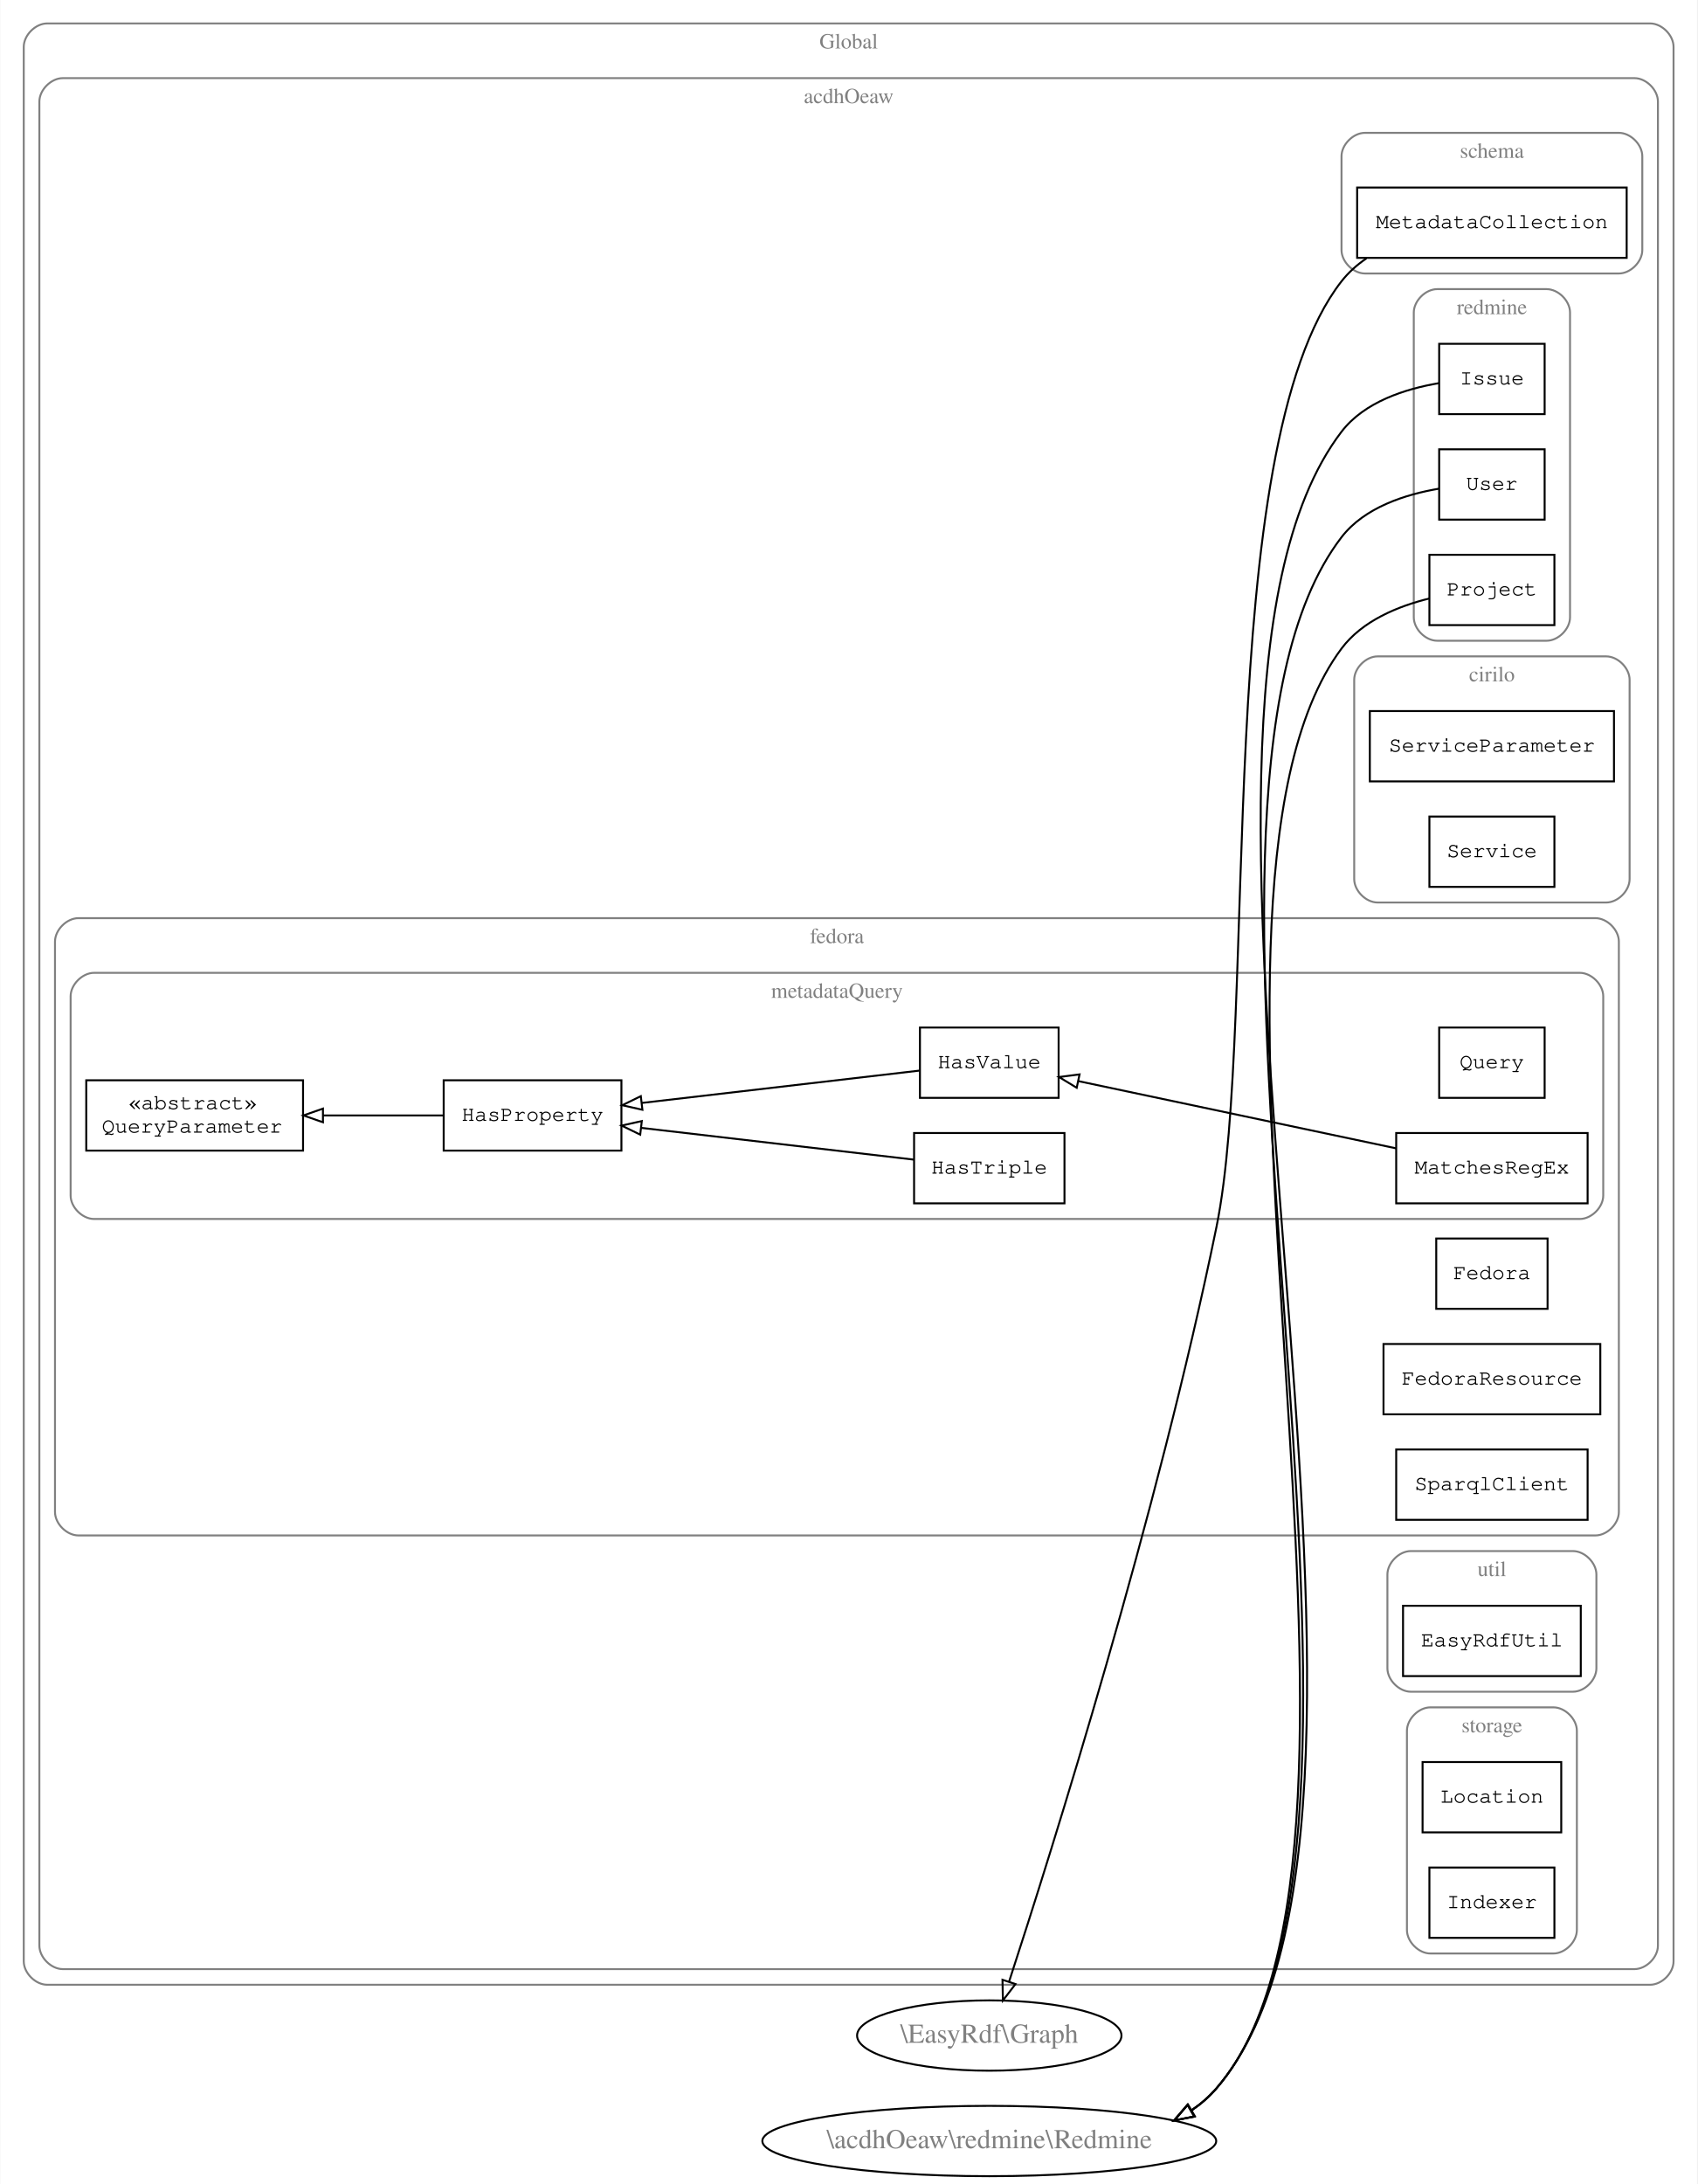
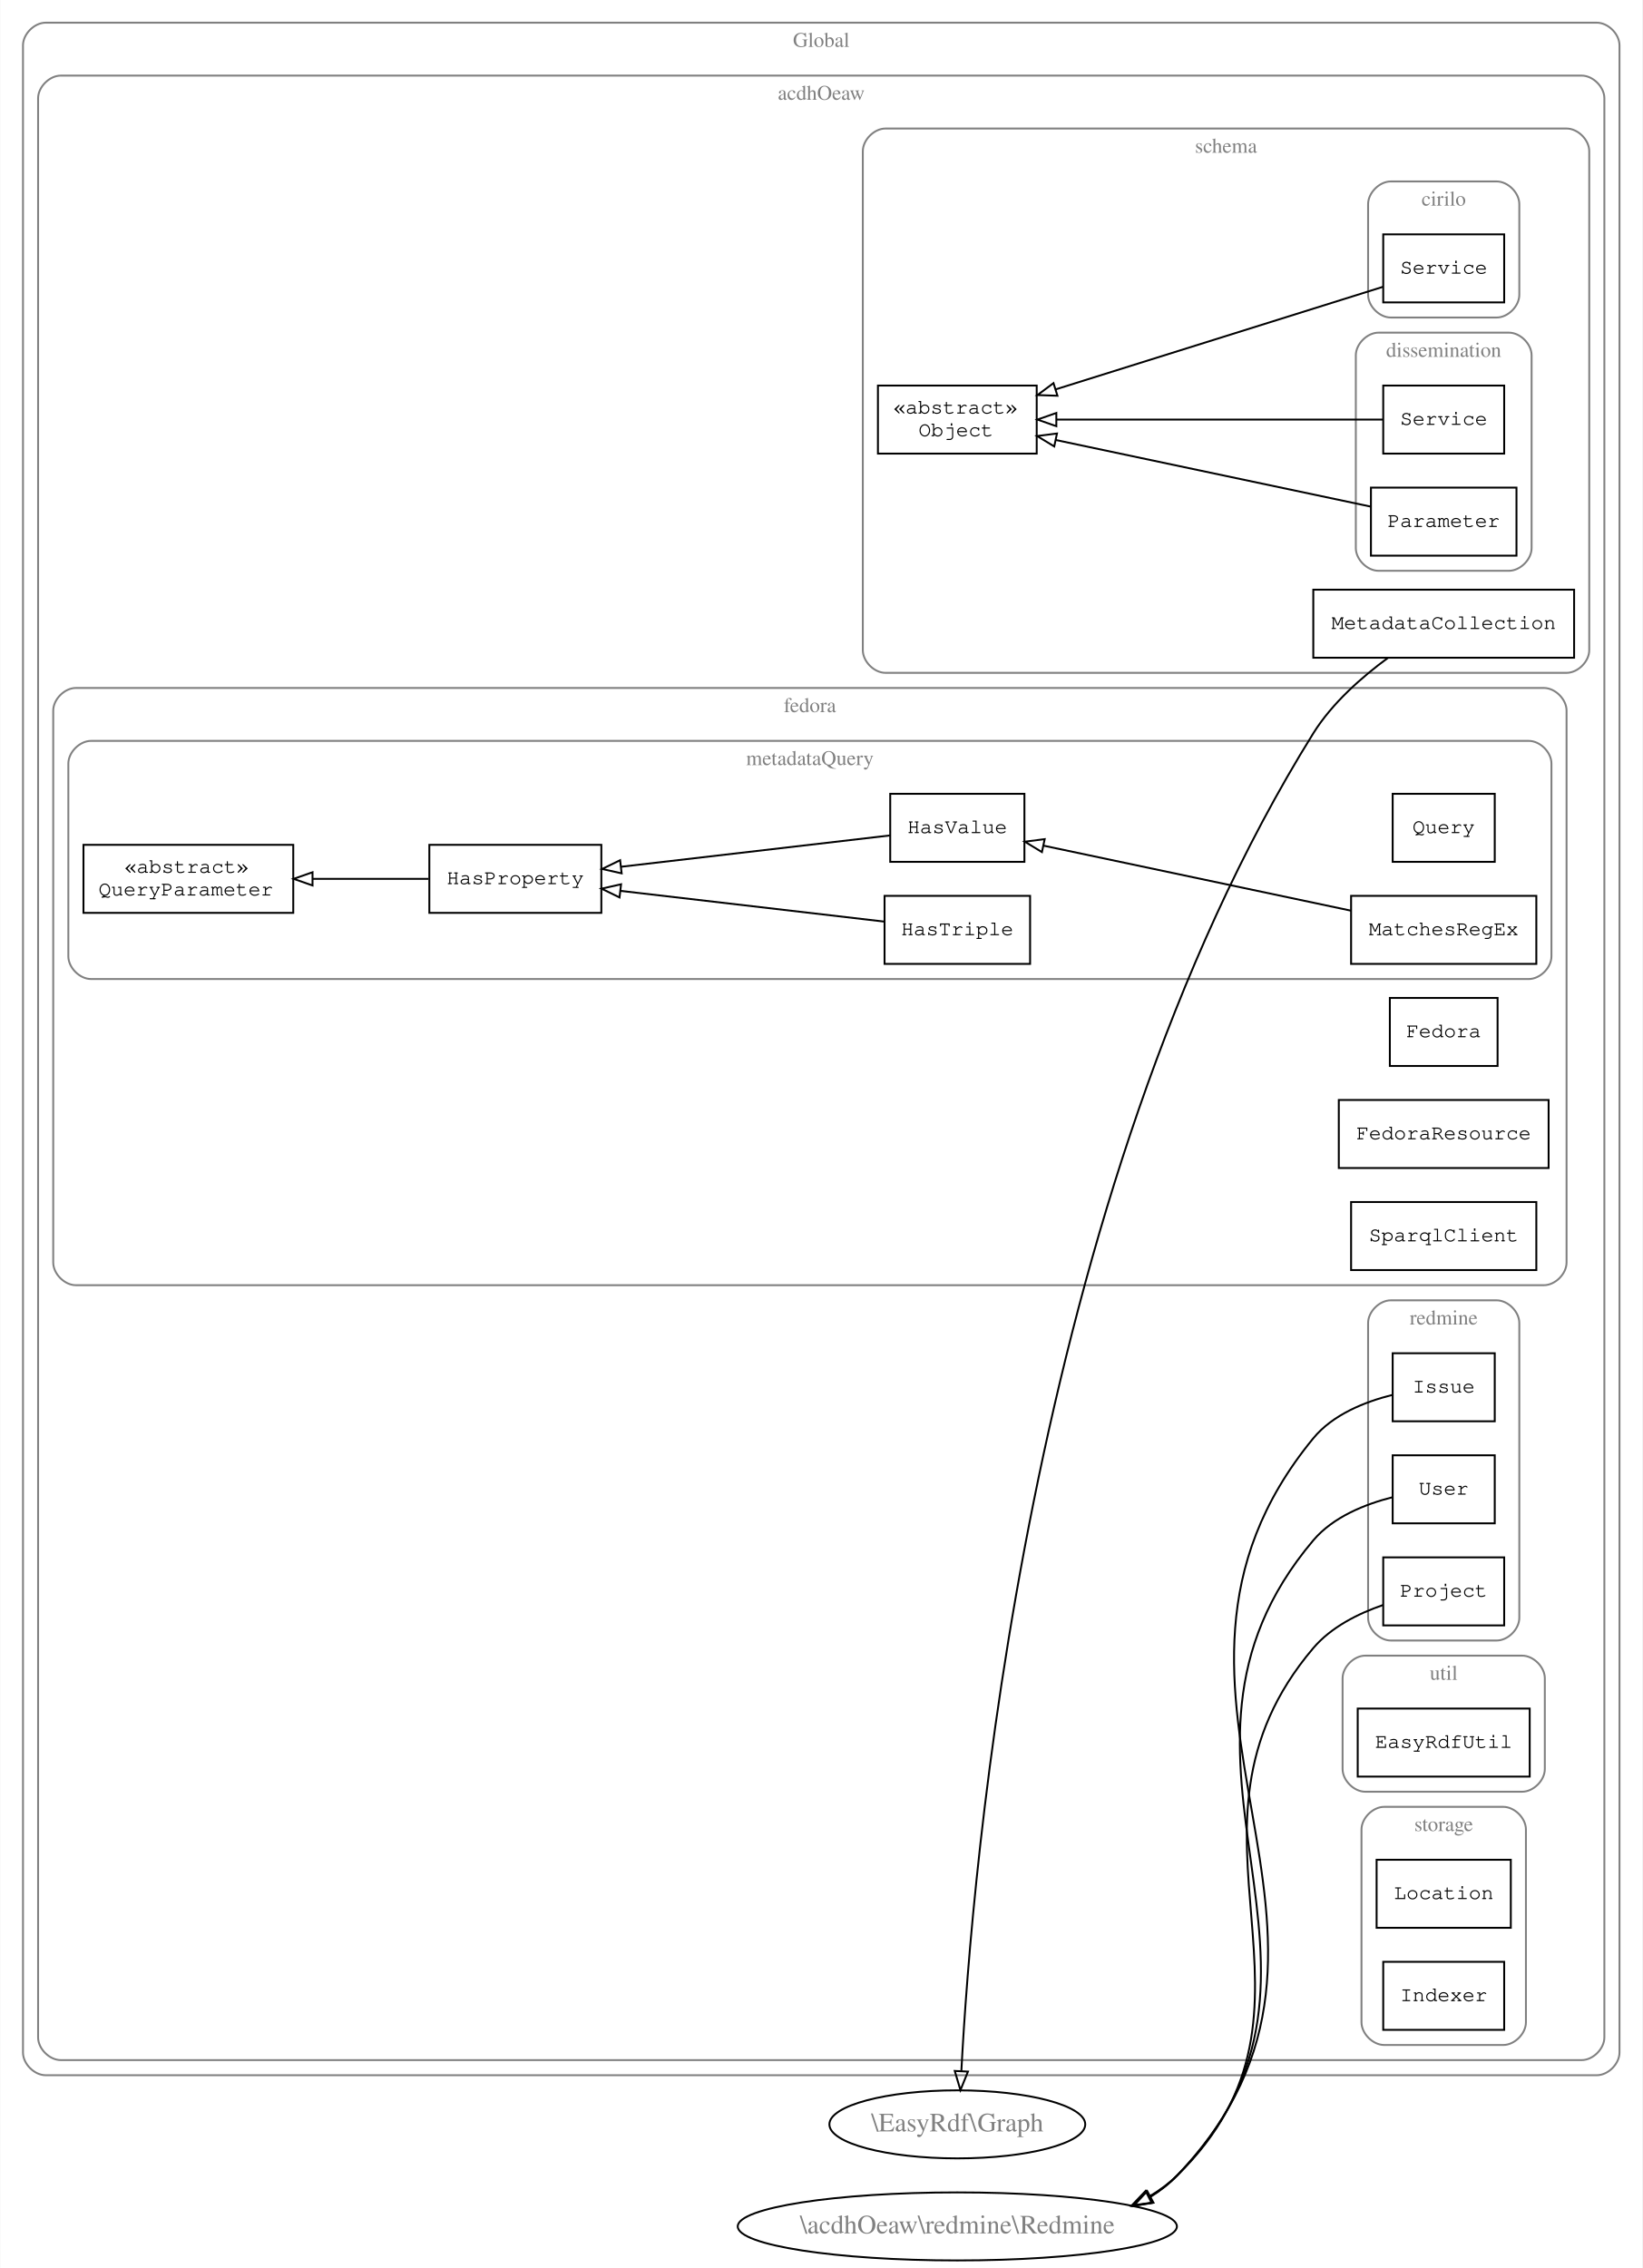
- <svg xmlns="http://www.w3.org/2000/svg" width="869pt" height="1118pt" viewBox="0.00 0.00 868.68 1118.00">
-   <g id="graph0" class="graph" transform="scale(1 1) rotate(0) translate(4 1114)">
-     <polygon fill="white" stroke="none" points="-4,4 -4,-1114 864.679,-1114 864.679,4 -4,4" />
+ <svg xmlns="http://www.w3.org/2000/svg" width="869pt" height="1200pt" viewBox="0.00 0.00 868.68 1200.00">
+   <g id="graph0" class="graph" transform="scale(1 1) rotate(0) translate(4 1196)">
+     <polygon fill="white" stroke="none" points="-4,4 -4,-1196 864.679,-1196 864.679,4 -4,4" />
    <g id="clust1" class="cluster">
-       <path fill="none" stroke="gray" d="M20,-98C20,-98 840.679,-98 840.679,-98 846.679,-98 852.679,-104 852.679,-110 852.679,-110 852.679,-1090 852.679,-1090 852.679,-1096 846.679,-1102 840.679,-1102 840.679,-1102 20,-1102 20,-1102 14,-1102 8,-1096 8,-1090 8,-1090 8,-110 8,-110 8,-104 14,-98 20,-98" />
-       <text text-anchor="middle" x="430.34" y="-1089.2" font-family="Times,serif" font-size="11.00" fill="gray">Global</text>
+       <path fill="none" stroke="gray" d="M20,-98C20,-98 840.679,-98 840.679,-98 846.679,-98 852.679,-104 852.679,-110 852.679,-110 852.679,-1172 852.679,-1172 852.679,-1178 846.679,-1184 840.679,-1184 840.679,-1184 20,-1184 20,-1184 14,-1184 8,-1178 8,-1172 8,-1172 8,-110 8,-110 8,-104 14,-98 20,-98" />
+       <text text-anchor="middle" x="430.34" y="-1171.2" font-family="Times,serif" font-size="11.00" fill="gray">Global</text>
    </g>
    <g id="clust2" class="cluster">
-       <path fill="none" stroke="gray" d="M28,-106C28,-106 832.679,-106 832.679,-106 838.679,-106 844.679,-112 844.679,-118 844.679,-118 844.679,-1062 844.679,-1062 844.679,-1068 838.679,-1074 832.679,-1074 832.679,-1074 28,-1074 28,-1074 22,-1074 16,-1068 16,-1062 16,-1062 16,-118 16,-118 16,-112 22,-106 28,-106" />
-       <text text-anchor="middle" x="430.34" y="-1061.2" font-family="Times,serif" font-size="11.00" fill="gray">acdhOeaw</text>
+       <path fill="none" stroke="gray" d="M28,-106C28,-106 832.679,-106 832.679,-106 838.679,-106 844.679,-112 844.679,-118 844.679,-118 844.679,-1144 844.679,-1144 844.679,-1150 838.679,-1156 832.679,-1156 832.679,-1156 28,-1156 28,-1156 22,-1156 16,-1150 16,-1144 16,-1144 16,-118 16,-118 16,-112 22,-106 28,-106" />
+       <text text-anchor="middle" x="430.34" y="-1143.2" font-family="Times,serif" font-size="11.00" fill="gray">acdhOeaw</text>
    </g>
    <g id="clust3" class="cluster">
-       <path fill="none" stroke="gray" d="M694.679,-974C694.679,-974 824.679,-974 824.679,-974 830.679,-974 836.679,-980 836.679,-986 836.679,-986 836.679,-1034 836.679,-1034 836.679,-1040 830.679,-1046 824.679,-1046 824.679,-1046 694.679,-1046 694.679,-1046 688.679,-1046 682.679,-1040 682.679,-1034 682.679,-1034 682.679,-986 682.679,-986 682.679,-980 688.679,-974 694.679,-974" />
-       <text text-anchor="middle" x="759.679" y="-1033.2" font-family="Times,serif" font-size="11.00" fill="gray">schema</text>
+       <path fill="none" stroke="gray" d="M464.34,-840C464.34,-840 824.679,-840 824.679,-840 830.679,-840 836.679,-846 836.679,-852 836.679,-852 836.679,-1116 836.679,-1116 836.679,-1122 830.679,-1128 824.679,-1128 824.679,-1128 464.34,-1128 464.34,-1128 458.34,-1128 452.34,-1122 452.34,-1116 452.34,-1116 452.34,-852 452.34,-852 452.34,-846 458.34,-840 464.34,-840" />
+       <text text-anchor="middle" x="644.51" y="-1115.2" font-family="Times,serif" font-size="11.00" fill="gray">schema</text>
    </g>
    <g id="clust4" class="cluster">
-       <path fill="none" stroke="gray" d="M731.679,-786C731.679,-786 787.679,-786 787.679,-786 793.679,-786 799.679,-792 799.679,-798 799.679,-798 799.679,-954 799.679,-954 799.679,-960 793.679,-966 787.679,-966 787.679,-966 731.679,-966 731.679,-966 725.679,-966 719.679,-960 719.679,-954 719.679,-954 719.679,-798 719.679,-798 719.679,-792 725.679,-786 731.679,-786" />
-       <text text-anchor="middle" x="759.679" y="-953.2" font-family="Times,serif" font-size="11.00" fill="gray">redmine</text>
+       <path fill="none" stroke="gray" d="M731.679,-1028C731.679,-1028 787.679,-1028 787.679,-1028 793.679,-1028 799.679,-1034 799.679,-1040 799.679,-1040 799.679,-1088 799.679,-1088 799.679,-1094 793.679,-1100 787.679,-1100 787.679,-1100 731.679,-1100 731.679,-1100 725.679,-1100 719.679,-1094 719.679,-1088 719.679,-1088 719.679,-1040 719.679,-1040 719.679,-1034 725.679,-1028 731.679,-1028" />
+       <text text-anchor="middle" x="759.679" y="-1087.2" font-family="Times,serif" font-size="11.00" fill="gray">cirilo</text>
    </g>
    <g id="clust5" class="cluster">
-       <path fill="none" stroke="gray" d="M701.179,-652C701.179,-652 818.179,-652 818.179,-652 824.179,-652 830.179,-658 830.179,-664 830.179,-664 830.179,-766 830.179,-766 830.179,-772 824.179,-778 818.179,-778 818.179,-778 701.179,-778 701.179,-778 695.179,-778 689.179,-772 689.179,-766 689.179,-766 689.179,-664 689.179,-664 689.179,-658 695.179,-652 701.179,-652" />
-       <text text-anchor="middle" x="759.679" y="-765.2" font-family="Times,serif" font-size="11.00" fill="gray">cirilo</text>
+       <path fill="none" stroke="gray" d="M725.179,-894C725.179,-894 794.179,-894 794.179,-894 800.179,-894 806.179,-900 806.179,-906 806.179,-906 806.179,-1008 806.179,-1008 806.179,-1014 800.179,-1020 794.179,-1020 794.179,-1020 725.179,-1020 725.179,-1020 719.179,-1020 713.179,-1014 713.179,-1008 713.179,-1008 713.179,-906 713.179,-906 713.179,-900 719.179,-894 725.179,-894" />
+       <text text-anchor="middle" x="759.679" y="-1007.2" font-family="Times,serif" font-size="11.00" fill="gray">dissemination</text>
    </g>
    <g id="clust6" class="cluster">
-       <path fill="none" stroke="gray" d="M36,-328C36,-328 812.679,-328 812.679,-328 818.679,-328 824.679,-334 824.679,-340 824.679,-340 824.679,-632 824.679,-632 824.679,-638 818.679,-644 812.679,-644 812.679,-644 36,-644 36,-644 30,-644 24,-638 24,-632 24,-632 24,-340 24,-340 24,-334 30,-328 36,-328" />
-       <text text-anchor="middle" x="424.34" y="-631.2" font-family="Times,serif" font-size="11.00" fill="gray">fedora</text>
+       <path fill="none" stroke="gray" d="M731.679,-328C731.679,-328 787.679,-328 787.679,-328 793.679,-328 799.679,-334 799.679,-340 799.679,-340 799.679,-496 799.679,-496 799.679,-502 793.679,-508 787.679,-508 787.679,-508 731.679,-508 731.679,-508 725.679,-508 719.679,-502 719.679,-496 719.679,-496 719.679,-340 719.679,-340 719.679,-334 725.679,-328 731.679,-328" />
+       <text text-anchor="middle" x="759.679" y="-495.2" font-family="Times,serif" font-size="11.00" fill="gray">redmine</text>
    </g>
    <g id="clust7" class="cluster">
-       <path fill="none" stroke="gray" d="M44,-490C44,-490 804.679,-490 804.679,-490 810.679,-490 816.679,-496 816.679,-502 816.679,-502 816.679,-604 816.679,-604 816.679,-610 810.679,-616 804.679,-616 804.679,-616 44,-616 44,-616 38,-616 32,-610 32,-604 32,-604 32,-502 32,-502 32,-496 38,-490 44,-490" />
-       <text text-anchor="middle" x="424.34" y="-603.2" font-family="Times,serif" font-size="11.00" fill="gray">metadataQuery</text>
+       <path fill="none" stroke="gray" d="M36,-516C36,-516 812.679,-516 812.679,-516 818.679,-516 824.679,-522 824.679,-528 824.679,-528 824.679,-820 824.679,-820 824.679,-826 818.679,-832 812.679,-832 812.679,-832 36,-832 36,-832 30,-832 24,-826 24,-820 24,-820 24,-528 24,-528 24,-522 30,-516 36,-516" />
+       <text text-anchor="middle" x="424.34" y="-819.2" font-family="Times,serif" font-size="11.00" fill="gray">fedora</text>
    </g>
    <g id="clust8" class="cluster">
+       <path fill="none" stroke="gray" d="M44,-678C44,-678 804.679,-678 804.679,-678 810.679,-678 816.679,-684 816.679,-690 816.679,-690 816.679,-792 816.679,-792 816.679,-798 810.679,-804 804.679,-804 804.679,-804 44,-804 44,-804 38,-804 32,-798 32,-792 32,-792 32,-690 32,-690 32,-684 38,-678 44,-678" />
+       <text text-anchor="middle" x="424.34" y="-791.2" font-family="Times,serif" font-size="11.00" fill="gray">metadataQuery</text>
+     </g>
+     <g id="clust9" class="cluster">
      <path fill="none" stroke="gray" d="M718.179,-248C718.179,-248 801.179,-248 801.179,-248 807.179,-248 813.179,-254 813.179,-260 813.179,-260 813.179,-308 813.179,-308 813.179,-314 807.179,-320 801.179,-320 801.179,-320 718.179,-320 718.179,-320 712.179,-320 706.179,-314 706.179,-308 706.179,-308 706.179,-260 706.179,-260 706.179,-254 712.179,-248 718.179,-248" />
      <text text-anchor="middle" x="759.679" y="-307.2" font-family="Times,serif" font-size="11.00" fill="gray">util</text>
    </g>
-     <g id="clust9" class="cluster">
+     <g id="clust10" class="cluster">
      <path fill="none" stroke="gray" d="M728.179,-114C728.179,-114 791.179,-114 791.179,-114 797.179,-114 803.179,-120 803.179,-126 803.179,-126 803.179,-228 803.179,-228 803.179,-234 797.179,-240 791.179,-240 791.179,-240 728.179,-240 728.179,-240 722.179,-240 716.179,-234 716.179,-228 716.179,-228 716.179,-126 716.179,-126 716.179,-120 722.179,-114 728.179,-114" />
      <text text-anchor="middle" x="759.679" y="-227.2" font-family="Times,serif" font-size="11.00" fill="gray">storage</text>
    </g>
    <g id="node1" class="node">
-       <polygon fill="none" stroke="black" points="828.679,-1018 690.679,-1018 690.679,-982 828.679,-982 828.679,-1018" />
-       <text text-anchor="middle" x="759.679" y="-997.2" font-family="Courier,monospace" font-size="11.00">MetadataCollection</text>
+       <polygon fill="none" stroke="black" points="791.679,-1072 727.679,-1072 727.679,-1036 791.679,-1036 791.679,-1072" />
+       <text text-anchor="middle" x="759.679" y="-1051.2" font-family="Courier,monospace" font-size="11.00">Service</text>
    </g>
-     <g id="node19" class="node">
+     <g id="node5" class="node">
+       <polygon fill="none" stroke="black" points="544.34,-992 460.34,-992 460.34,-956 544.34,-956 544.34,-992" />
+       <text text-anchor="start" x="468.34" y="-977.2" font-family="Courier,monospace" font-size="11.00">«abstract»</text>
+       <text text-anchor="start" x="481.84" y="-965.2" font-family="Courier,monospace" font-size="11.00">Object</text>
+     </g>
+     <g id="edge9" class="edge">
+       <path fill="none" stroke="black" d="M727.625,-1044.27C684.548,-1030.77 606.132,-1006.21 554.38,-989.991" />
+       <polygon fill="none" stroke="black" points="555.312,-986.616 544.723,-986.966 553.219,-993.296 555.312,-986.616" />
+     </g>
+     <g id="node2" class="node">
+       <polygon fill="none" stroke="black" points="791.679,-992 727.679,-992 727.679,-956 791.679,-956 791.679,-992" />
+       <text text-anchor="middle" x="759.679" y="-971.2" font-family="Courier,monospace" font-size="11.00">Service</text>
+     </g>
+     <g id="edge10" class="edge">
+       <path fill="none" stroke="black" d="M727.625,-974C684.727,-974 606.784,-974 555.027,-974" />
+       <polygon fill="none" stroke="black" points="554.723,-970.5 544.723,-974 554.723,-977.5 554.723,-970.5" />
+     </g>
+     <g id="node3" class="node">
+       <polygon fill="none" stroke="black" points="798.179,-938 721.179,-938 721.179,-902 798.179,-902 798.179,-938" />
+       <text text-anchor="middle" x="759.679" y="-917.2" font-family="Courier,monospace" font-size="11.00">Parameter</text>
+     </g>
+     <g id="edge11" class="edge">
+       <path fill="none" stroke="black" d="M721.003,-927.968C676.877,-937.3 603.568,-952.803 554.367,-963.208" />
+       <polygon fill="none" stroke="black" points="553.619,-959.789 544.559,-965.283 555.067,-966.638 553.619,-959.789" />
+     </g>
+     <g id="node4" class="node">
+       <polygon fill="none" stroke="black" points="828.679,-884 690.679,-884 690.679,-848 828.679,-848 828.679,-884" />
+       <text text-anchor="middle" x="759.679" y="-863.2" font-family="Courier,monospace" font-size="11.00">MetadataCollection</text>
+     </g>
+     <g id="node21" class="node">
      <ellipse fill="none" stroke="black" cx="502.34" cy="-72" rx="67.688" ry="18" />
      <text text-anchor="middle" x="502.34" y="-68.3" font-family="Times,serif" font-size="14.00" fill="gray">\EasyRdf\Graph</text>
    </g>
    <g id="edge1" class="edge">
-       <path fill="none" stroke="black" d="M695.479,-981.76C690.643,-978.468 686.26,-974.583 682.679,-970 615.891,-884.502 640.402,-592.295 618.679,-486 588.475,-338.201 534.037,-165.626 512.484,-99.6" />
-       <polygon fill="none" stroke="black" points="515.757,-98.35 509.316,-89.938 509.106,-100.531 515.757,-98.35" />
+       <path fill="none" stroke="black" d="M730.172,-847.92C716.338,-837.767 700.603,-823.938 690.679,-808 539.045,-564.477 509.838,-203.266 504.486,-100.311" />
+       <polygon fill="none" stroke="black" points="507.971,-99.923 503.991,-90.104 500.98,-100.262 507.971,-99.923" />
    </g>
-     <g id="node2" class="node">
-       <polygon fill="none" stroke="black" points="786.679,-938 732.679,-938 732.679,-902 786.679,-902 786.679,-938" />
-       <text text-anchor="middle" x="759.679" y="-917.2" font-family="Courier,monospace" font-size="11.00">Issue</text>
+     <g id="node6" class="node">
+       <polygon fill="none" stroke="black" points="786.679,-480 732.679,-480 732.679,-444 786.679,-444 786.679,-480" />
+       <text text-anchor="middle" x="759.679" y="-459.2" font-family="Courier,monospace" font-size="11.00">Issue</text>
    </g>
-     <g id="node20" class="node">
+     <g id="node22" class="node">
      <ellipse fill="none" stroke="black" cx="502.34" cy="-18" rx="116.18" ry="18" />
      <text text-anchor="middle" x="502.34" y="-14.3" font-family="Times,serif" font-size="14.00" fill="gray">\acdhOeaw\redmine\Redmine</text>
    </g>
    <g id="edge2" class="edge">
-       <path fill="none" stroke="black" d="M732.601,-917.866C715.578,-915.001 694.41,-908.355 682.679,-893 567.953,-742.829 741.589,-188.551 618.679,-45 614.959,-40.655 610.686,-36.936 606.024,-33.757" />
-       <polygon fill="none" stroke="black" points="607.643,-30.649 597.248,-28.601 604.097,-36.684 607.643,-30.649" />
+       <path fill="none" stroke="black" d="M732.42,-457.922C718,-454.313 701,-447.563 690.679,-435 578.796,-298.8 740.328,-172.554 618.679,-45 614.497,-40.614 609.749,-36.88 604.621,-33.707" />
+       <polygon fill="none" stroke="black" points="606.128,-30.543 595.665,-28.878 602.806,-36.705 606.128,-30.543" />
    </g>
-     <g id="node3" class="node">
-       <polygon fill="none" stroke="black" points="786.679,-884 732.679,-884 732.679,-848 786.679,-848 786.679,-884" />
-       <text text-anchor="middle" x="759.679" y="-863.2" font-family="Courier,monospace" font-size="11.00">User</text>
+     <g id="node7" class="node">
+       <polygon fill="none" stroke="black" points="786.679,-426 732.679,-426 732.679,-390 786.679,-390 786.679,-426" />
+       <text text-anchor="middle" x="759.679" y="-405.2" font-family="Courier,monospace" font-size="11.00">User</text>
    </g>
    <g id="edge3" class="edge">
-       <path fill="none" stroke="black" d="M732.625,-863.847C715.614,-860.974 694.449,-854.325 682.679,-839 574.857,-698.61 734.15,-179.169 618.679,-45 614.906,-40.616 610.57,-36.869 605.84,-33.673" />
-       <polygon fill="none" stroke="black" points="607.341,-30.497 596.937,-28.495 603.822,-36.548 607.341,-30.497" />
+       <path fill="none" stroke="black" d="M732.553,-403.811C718.178,-400.165 701.178,-393.415 690.679,-381 592.063,-264.384 725.648,-154.005 618.679,-45 614.388,-40.627 609.534,-36.907 604.306,-33.746" />
+       <polygon fill="none" stroke="black" points="605.666,-30.506 595.188,-28.938 602.401,-36.698 605.666,-30.506" />
    </g>
-     <g id="node4" class="node">
-       <polygon fill="none" stroke="black" points="791.679,-830 727.679,-830 727.679,-794 791.679,-794 791.679,-830" />
-       <text text-anchor="middle" x="759.679" y="-809.2" font-family="Courier,monospace" font-size="11.00">Project</text>
+     <g id="node8" class="node">
+       <polygon fill="none" stroke="black" points="791.679,-372 727.679,-372 727.679,-336 791.679,-336 791.679,-372" />
+       <text text-anchor="middle" x="759.679" y="-351.2" font-family="Courier,monospace" font-size="11.00">Project</text>
    </g>
    <g id="edge6" class="edge">
-       <path fill="none" stroke="black" d="M727.67,-807.639C711.647,-803.7 693.279,-796.215 682.679,-782 584.408,-650.212 726.302,-169.269 618.679,-45 614.893,-40.628 610.546,-36.89 605.808,-33.701" />
-       <polygon fill="none" stroke="black" points="607.3,-30.52 596.893,-28.533 603.789,-36.576 607.3,-30.52" />
+       <path fill="none" stroke="black" d="M727.564,-346.78C714.471,-342.263 700.116,-335.115 690.679,-324 607.795,-226.377 710.251,-134.525 618.679,-45 614.252,-40.671 609.27,-36.987 603.926,-33.856" />
+       <polygon fill="none" stroke="black" points="605.12,-30.535 594.624,-29.093 601.929,-36.766 605.12,-30.535" />
    </g>
-     <g id="node5" class="node">
-       <polygon fill="none" stroke="black" points="822.179,-750 697.179,-750 697.179,-714 822.179,-714 822.179,-750" />
-       <text text-anchor="middle" x="759.679" y="-729.2" font-family="Courier,monospace" font-size="11.00">ServiceParameter</text>
+     <g id="node9" class="node">
+       <polygon fill="none" stroke="black" points="786.679,-776 732.679,-776 732.679,-740 786.679,-740 786.679,-776" />
+       <text text-anchor="middle" x="759.679" y="-755.2" font-family="Courier,monospace" font-size="11.00">Query</text>
    </g>
-     <g id="node6" class="node">
-       <polygon fill="none" stroke="black" points="791.679,-696 727.679,-696 727.679,-660 791.679,-660 791.679,-696" />
-       <text text-anchor="middle" x="759.679" y="-675.2" font-family="Courier,monospace" font-size="11.00">Service</text>
+     <g id="node10" class="node">
+       <polygon fill="none" stroke="black" points="537.84,-776 466.84,-776 466.84,-740 537.84,-740 537.84,-776" />
+       <text text-anchor="middle" x="502.34" y="-755.2" font-family="Courier,monospace" font-size="11.00">HasValue</text>
    </g>
-     <g id="node7" class="node">
-       <polygon fill="none" stroke="black" points="786.679,-588 732.679,-588 732.679,-552 786.679,-552 786.679,-588" />
-       <text text-anchor="middle" x="759.679" y="-567.2" font-family="Courier,monospace" font-size="11.00">Query</text>
+     <g id="node14" class="node">
+       <polygon fill="none" stroke="black" points="314,-749 223,-749 223,-713 314,-713 314,-749" />
+       <text text-anchor="middle" x="268.5" y="-728.2" font-family="Courier,monospace" font-size="11.00">HasProperty</text>
    </g>
-     <g id="node8" class="node">
-       <polygon fill="none" stroke="black" points="537.84,-588 466.84,-588 466.84,-552 537.84,-552 537.84,-588" />
-       <text text-anchor="middle" x="502.34" y="-567.2" font-family="Courier,monospace" font-size="11.00">HasValue</text>
+     <g id="edge4" class="edge">
+       <path fill="none" stroke="black" d="M466.631,-753.958C429.013,-749.577 368.464,-742.525 324.386,-737.392" />
+       <polygon fill="none" stroke="black" points="324.742,-733.91 314.404,-736.23 323.932,-740.863 324.742,-733.91" />
+     </g>
+     <g id="node11" class="node">
+       <polygon fill="none" stroke="black" points="151,-749 40,-749 40,-713 151,-713 151,-749" />
+       <text text-anchor="start" x="61.5" y="-734.2" font-family="Courier,monospace" font-size="11.00">«abstract»</text>
+       <text text-anchor="start" x="48" y="-722.2" font-family="Courier,monospace" font-size="11.00">QueryParameter</text>
    </g>
    <g id="node12" class="node">
-       <polygon fill="none" stroke="black" points="314,-561 223,-561 223,-525 314,-525 314,-561" />
-       <text text-anchor="middle" x="268.5" y="-540.2" font-family="Courier,monospace" font-size="11.00">HasProperty</text>
-     </g>
-     <g id="edge4" class="edge">
-       <path fill="none" stroke="black" d="M466.631,-565.958C429.013,-561.577 368.464,-554.525 324.386,-549.392" />
-       <polygon fill="none" stroke="black" points="324.742,-545.91 314.404,-548.23 323.932,-552.863 324.742,-545.91" />
-     </g>
-     <g id="node9" class="node">
-       <polygon fill="none" stroke="black" points="151,-561 40,-561 40,-525 151,-525 151,-561" />
-       <text text-anchor="start" x="61.5" y="-546.2" font-family="Courier,monospace" font-size="11.00">«abstract»</text>
-       <text text-anchor="start" x="48" y="-534.2" font-family="Courier,monospace" font-size="11.00">QueryParameter</text>
-     </g>
-     <g id="node10" class="node">
-       <polygon fill="none" stroke="black" points="808.679,-534 710.679,-534 710.679,-498 808.679,-498 808.679,-534" />
-       <text text-anchor="middle" x="759.679" y="-513.2" font-family="Courier,monospace" font-size="11.00">MatchesRegEx</text>
+       <polygon fill="none" stroke="black" points="808.679,-722 710.679,-722 710.679,-686 808.679,-686 808.679,-722" />
+       <text text-anchor="middle" x="759.679" y="-701.2" font-family="Courier,monospace" font-size="11.00">MatchesRegEx</text>
    </g>
    <g id="edge5" class="edge">
-       <path fill="none" stroke="black" d="M710.652,-526.157C663.913,-536.041 593.464,-550.94 547.932,-560.569" />
-       <polygon fill="none" stroke="black" points="547.109,-557.166 538.05,-562.659 548.558,-564.014 547.109,-557.166" />
+       <path fill="none" stroke="black" d="M710.652,-714.157C663.913,-724.041 593.464,-738.94 547.932,-748.569" />
+       <polygon fill="none" stroke="black" points="547.109,-745.166 538.05,-750.659 548.558,-752.014 547.109,-745.166" />
    </g>
-     <g id="node11" class="node">
-       <polygon fill="none" stroke="black" points="540.84,-534 463.84,-534 463.84,-498 540.84,-498 540.84,-534" />
-       <text text-anchor="middle" x="502.34" y="-513.2" font-family="Courier,monospace" font-size="11.00">HasTriple</text>
+     <g id="node13" class="node">
+       <polygon fill="none" stroke="black" points="540.84,-722 463.84,-722 463.84,-686 540.84,-686 540.84,-722" />
+       <text text-anchor="middle" x="502.34" y="-701.2" font-family="Courier,monospace" font-size="11.00">HasTriple</text>
    </g>
    <g id="edge7" class="edge">
-       <path fill="none" stroke="black" d="M463.833,-520.368C425.986,-524.776 367.144,-531.628 324.119,-536.639" />
-       <polygon fill="none" stroke="black" points="323.623,-533.173 314.095,-537.806 324.433,-540.126 323.623,-533.173" />
+       <path fill="none" stroke="black" d="M463.833,-708.368C425.986,-712.776 367.144,-719.628 324.119,-724.639" />
+       <polygon fill="none" stroke="black" points="323.623,-721.173 314.095,-725.806 324.433,-728.126 323.623,-721.173" />
    </g>
    <g id="edge8" class="edge">
-       <path fill="none" stroke="black" d="M222.572,-543C203.864,-543 181.782,-543 161.369,-543" />
-       <polygon fill="none" stroke="black" points="161.19,-539.5 151.19,-543 161.19,-546.5 161.19,-539.5" />
-     </g>
-     <g id="node13" class="node">
-       <polygon fill="none" stroke="black" points="788.179,-480 731.179,-480 731.179,-444 788.179,-444 788.179,-480" />
-       <text text-anchor="middle" x="759.679" y="-459.2" font-family="Courier,monospace" font-size="11.00">Fedora</text>
-     </g>
-     <g id="node14" class="node">
-       <polygon fill="none" stroke="black" points="815.179,-426 704.179,-426 704.179,-390 815.179,-390 815.179,-426" />
-       <text text-anchor="middle" x="759.679" y="-405.2" font-family="Courier,monospace" font-size="11.00">FedoraResource</text>
+       <path fill="none" stroke="black" d="M222.572,-731C203.864,-731 181.782,-731 161.369,-731" />
+       <polygon fill="none" stroke="black" points="161.19,-727.5 151.19,-731 161.19,-734.5 161.19,-727.5" />
    </g>
    <g id="node15" class="node">
-       <polygon fill="none" stroke="black" points="808.679,-372 710.679,-372 710.679,-336 808.679,-336 808.679,-372" />
-       <text text-anchor="middle" x="759.679" y="-351.2" font-family="Courier,monospace" font-size="11.00">SparqlClient</text>
+       <polygon fill="none" stroke="black" points="788.179,-668 731.179,-668 731.179,-632 788.179,-632 788.179,-668" />
+       <text text-anchor="middle" x="759.679" y="-647.2" font-family="Courier,monospace" font-size="11.00">Fedora</text>
    </g>
    <g id="node16" class="node">
+       <polygon fill="none" stroke="black" points="815.179,-614 704.179,-614 704.179,-578 815.179,-578 815.179,-614" />
+       <text text-anchor="middle" x="759.679" y="-593.2" font-family="Courier,monospace" font-size="11.00">FedoraResource</text>
+     </g>
+     <g id="node17" class="node">
+       <polygon fill="none" stroke="black" points="808.679,-560 710.679,-560 710.679,-524 808.679,-524 808.679,-560" />
+       <text text-anchor="middle" x="759.679" y="-539.2" font-family="Courier,monospace" font-size="11.00">SparqlClient</text>
+     </g>
+     <g id="node18" class="node">
      <polygon fill="none" stroke="black" points="805.179,-292 714.179,-292 714.179,-256 805.179,-256 805.179,-292" />
      <text text-anchor="middle" x="759.679" y="-271.2" font-family="Courier,monospace" font-size="11.00">EasyRdfUtil</text>
    </g>
-     <g id="node17" class="node">
+     <g id="node19" class="node">
      <polygon fill="none" stroke="black" points="795.179,-212 724.179,-212 724.179,-176 795.179,-176 795.179,-212" />
      <text text-anchor="middle" x="759.679" y="-191.2" font-family="Courier,monospace" font-size="11.00">Location</text>
    </g>
-     <g id="node18" class="node">
+     <g id="node20" class="node">
      <polygon fill="none" stroke="black" points="791.679,-158 727.679,-158 727.679,-122 791.679,-122 791.679,-158" />
      <text text-anchor="middle" x="759.679" y="-137.2" font-family="Courier,monospace" font-size="11.00">Indexer</text>
    </g>
  </g>
</svg>
